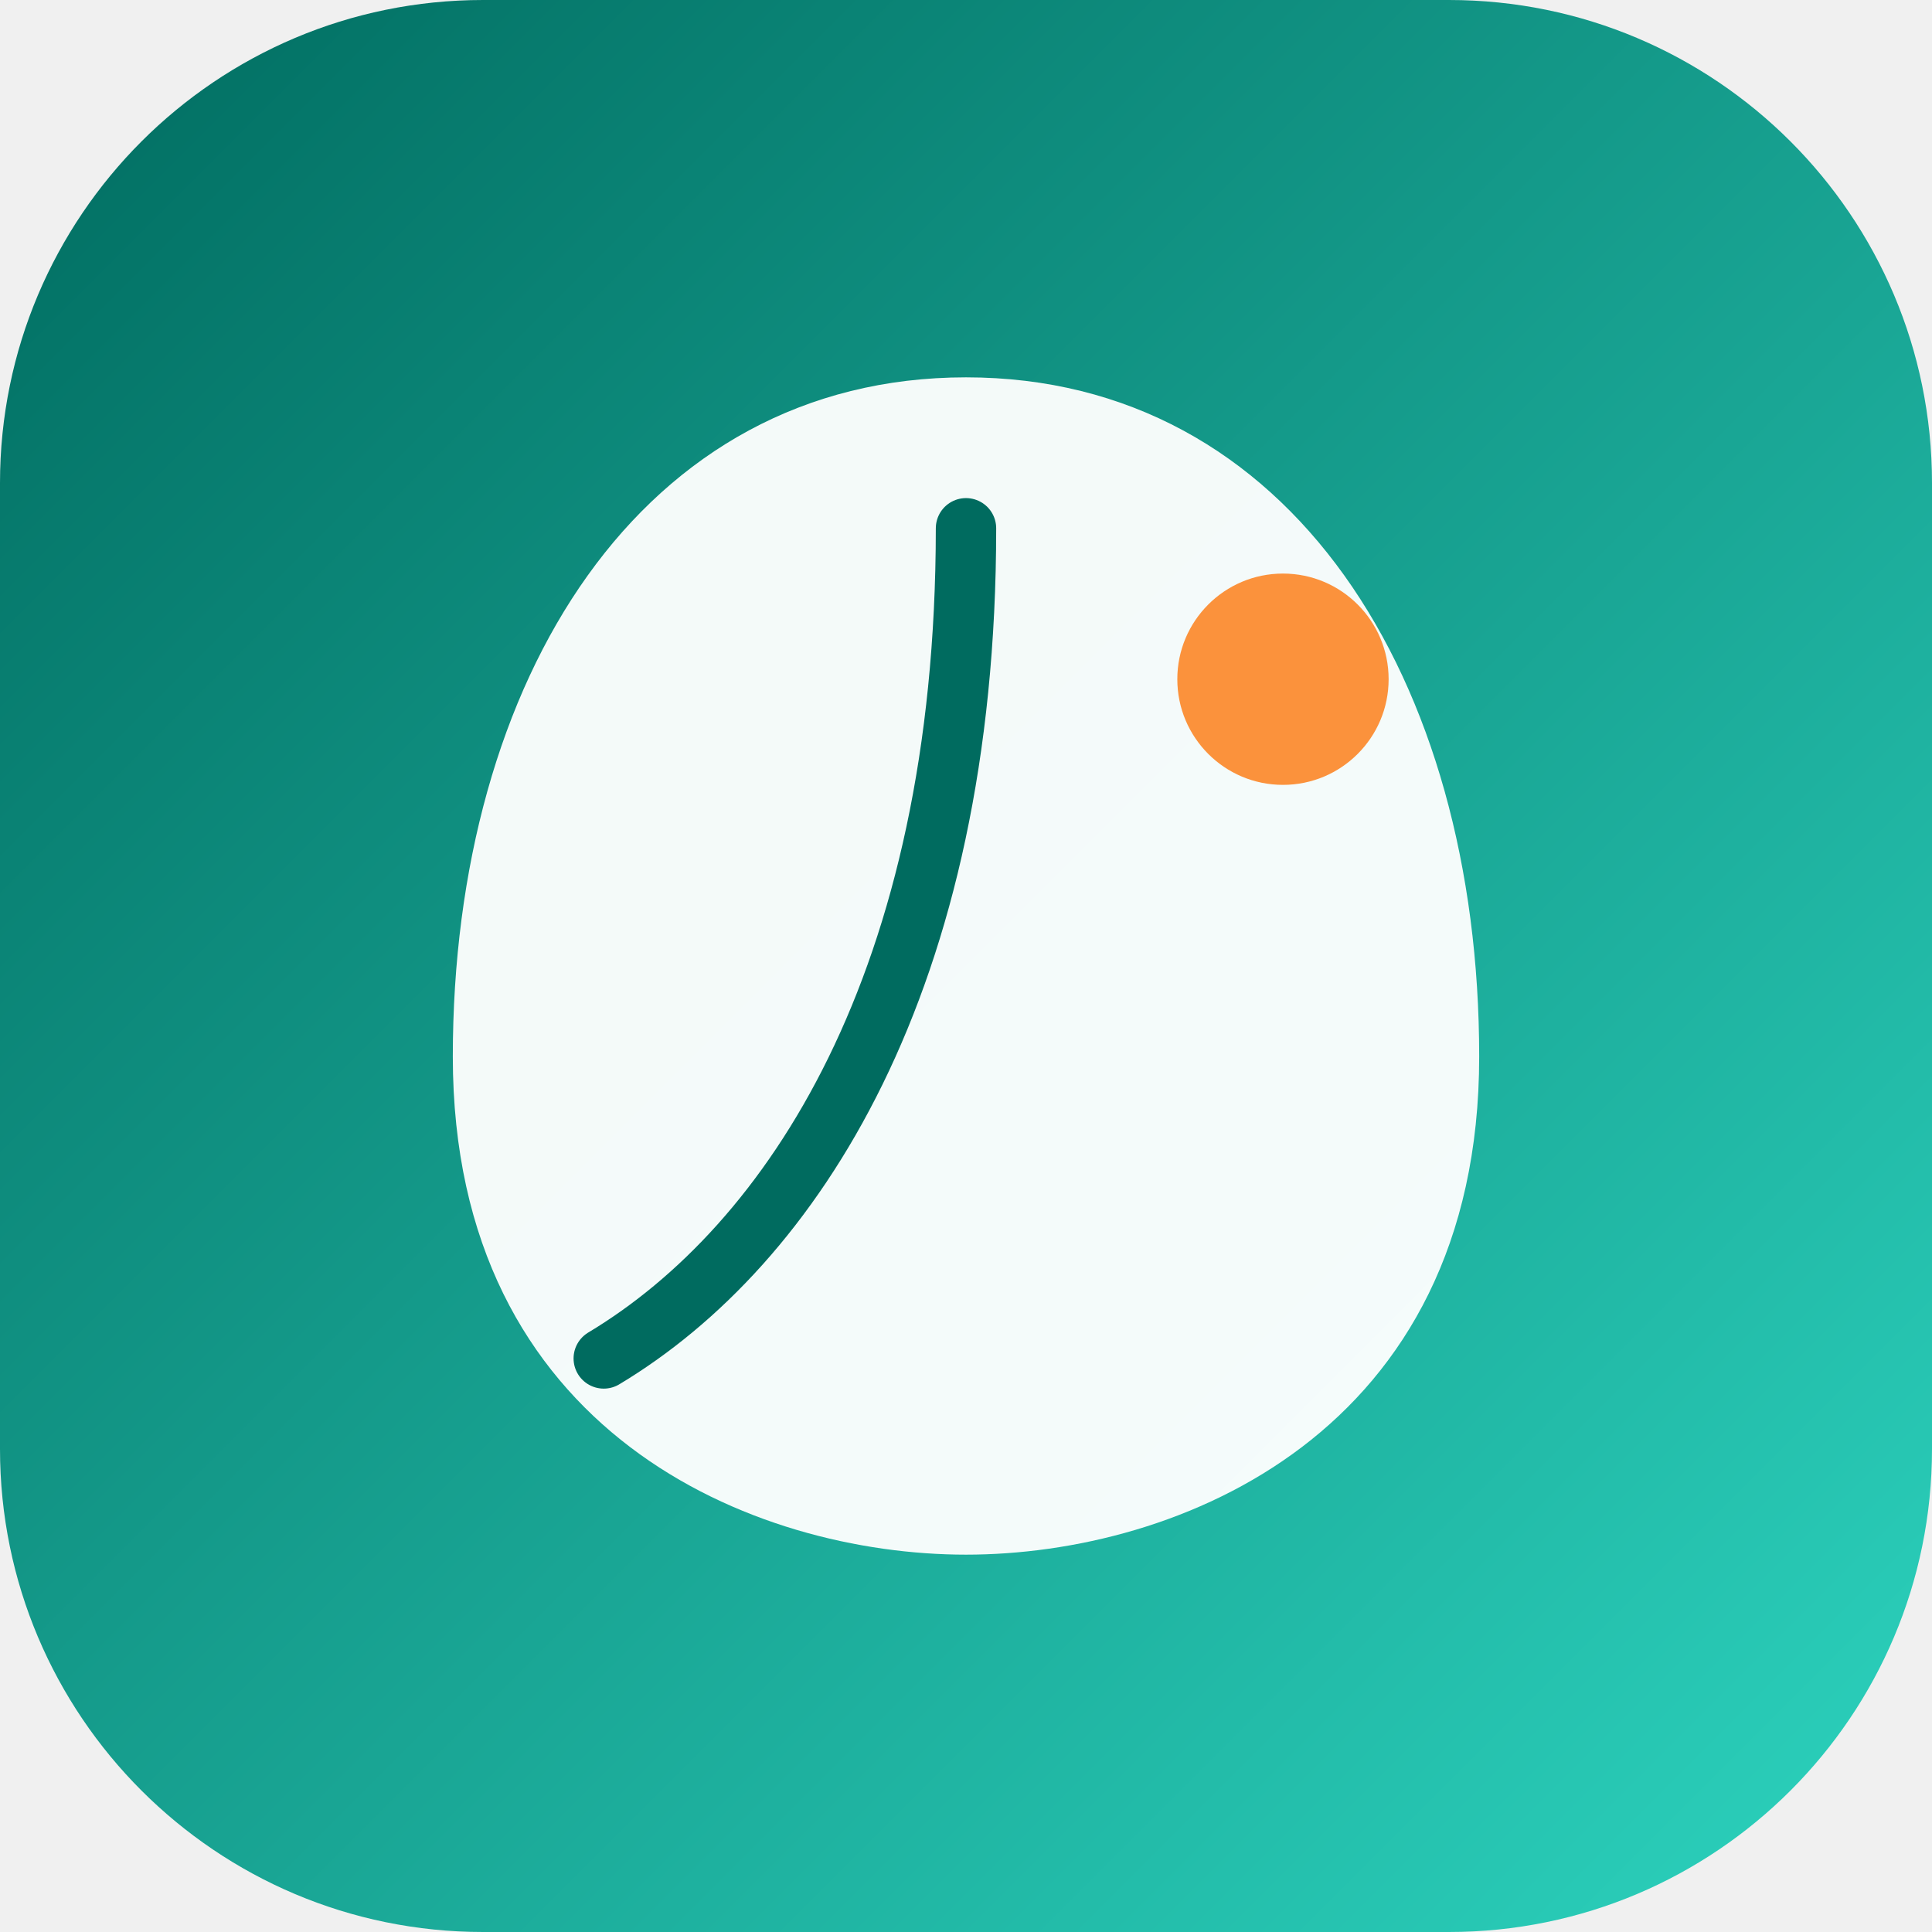
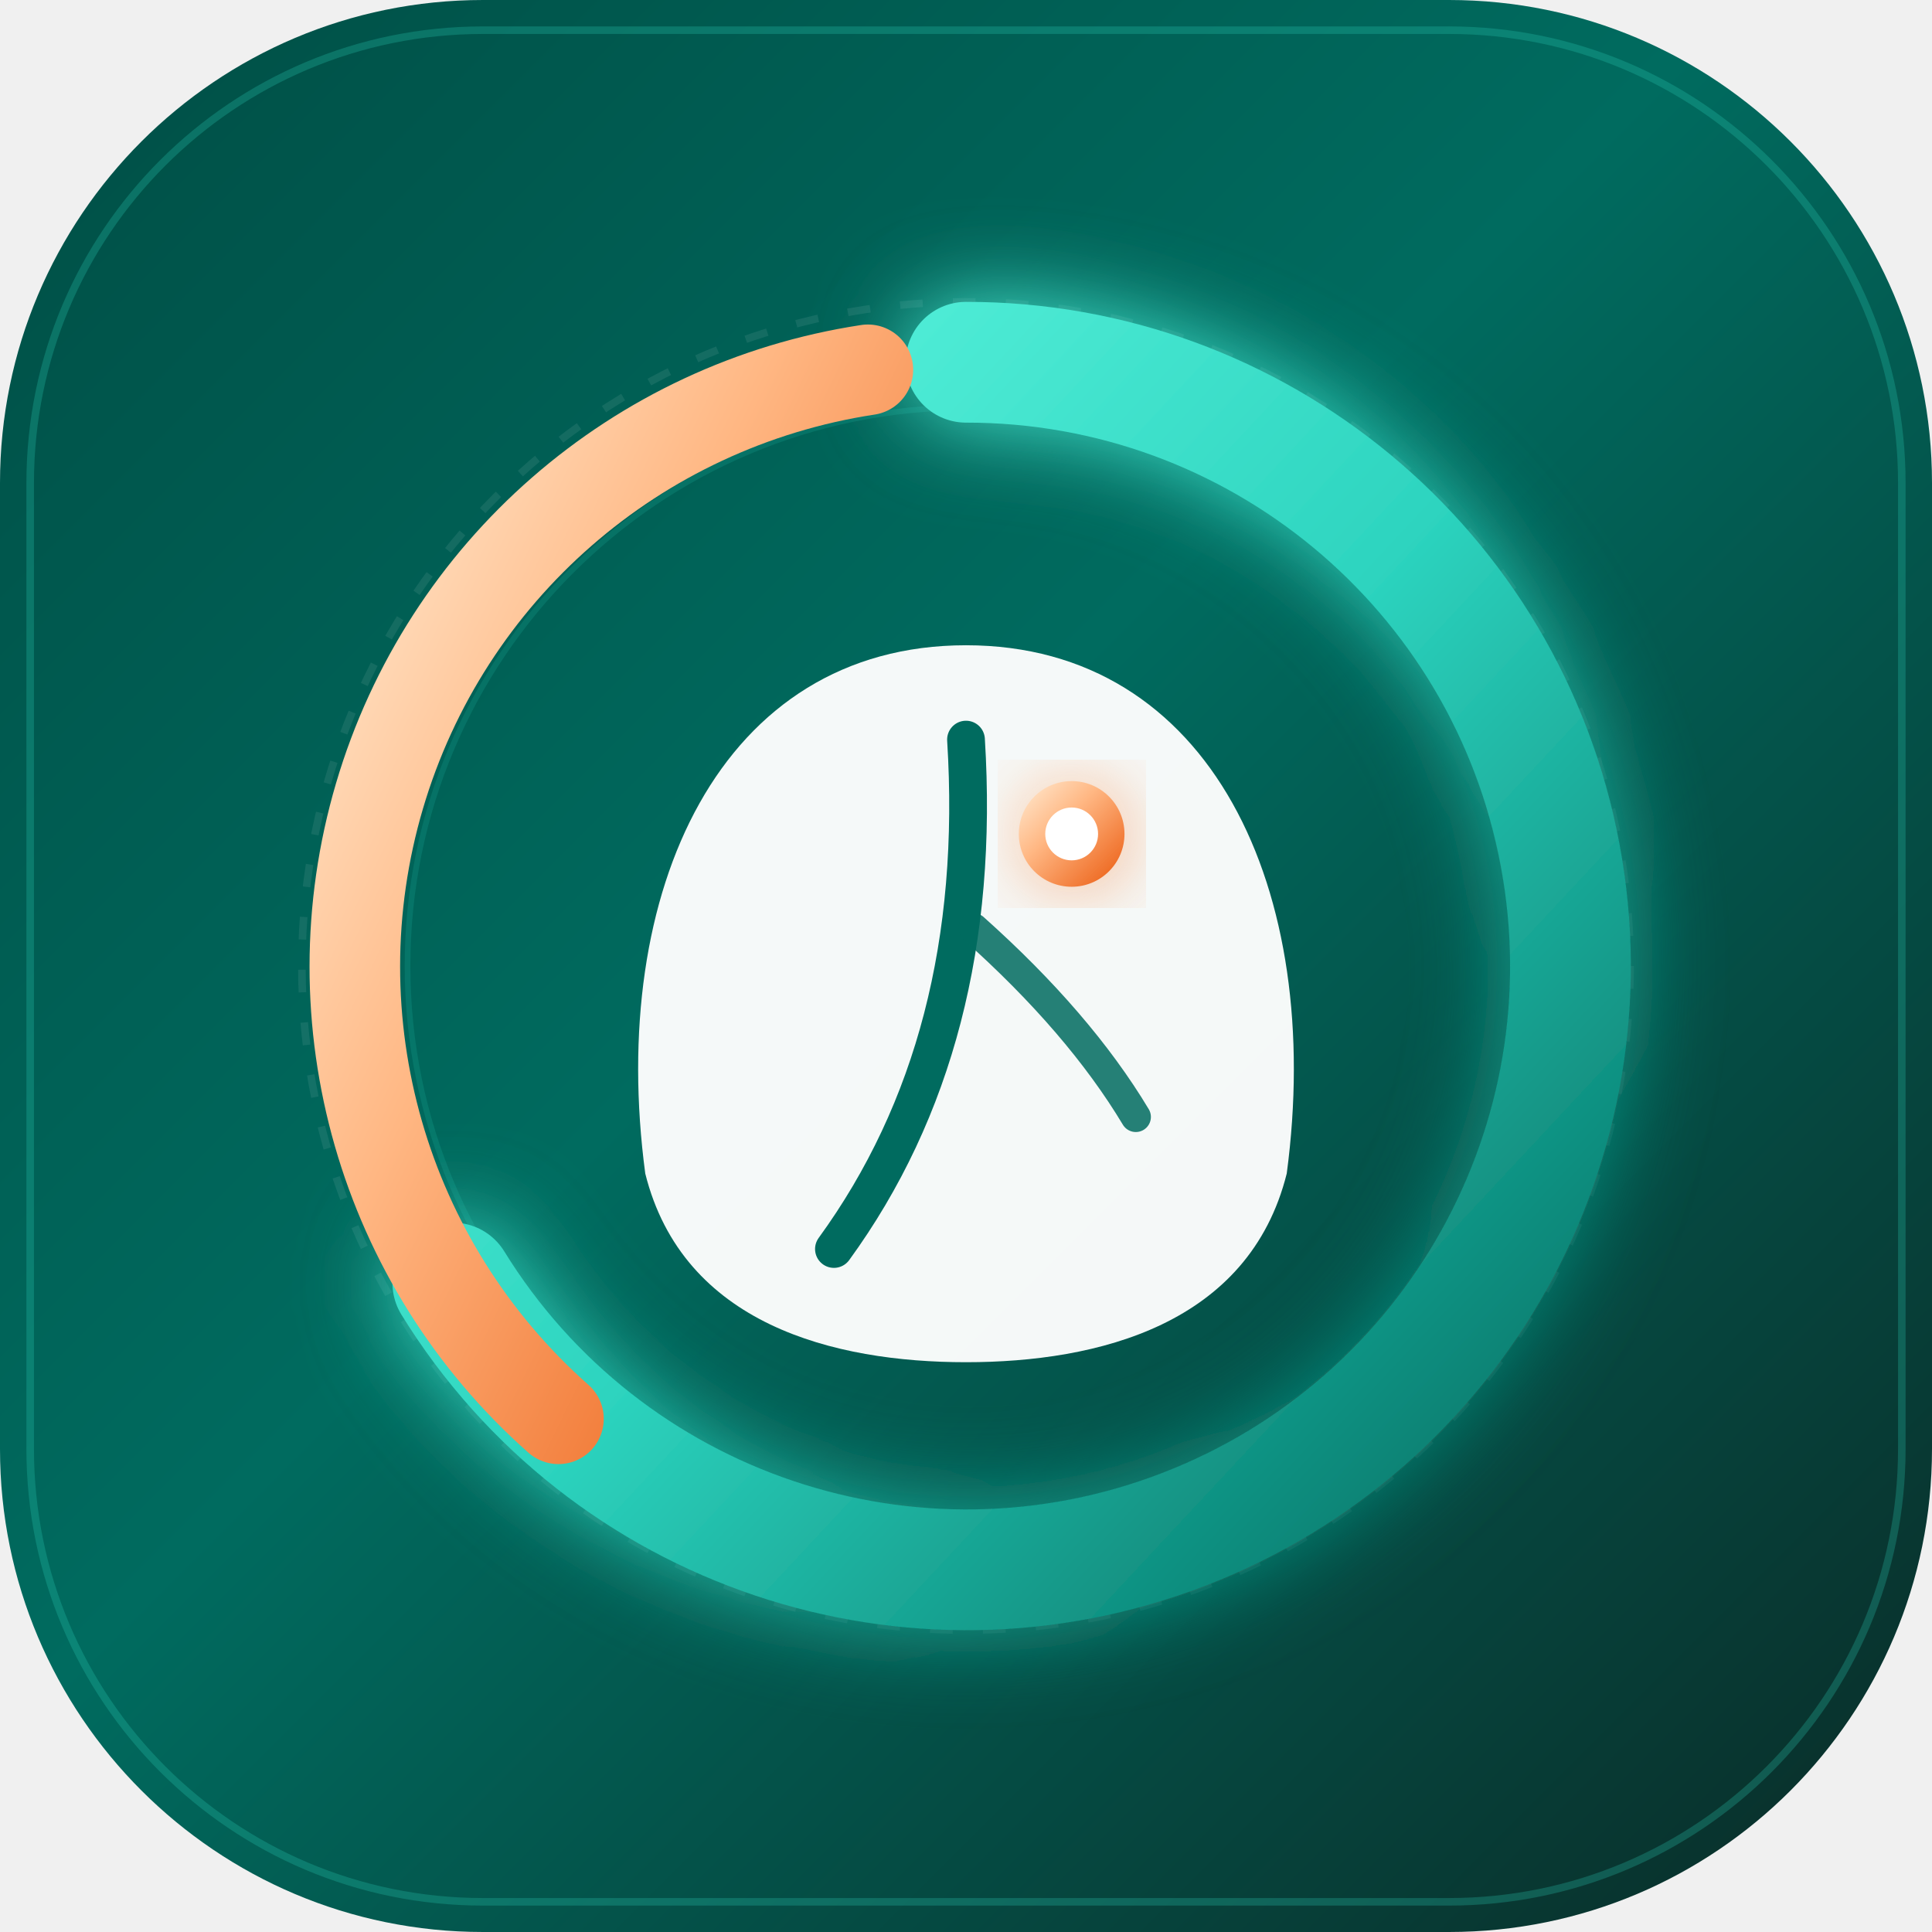
<svg xmlns="http://www.w3.org/2000/svg" viewBox="0 0 512 512" width="512" height="512">
  <defs>
-     <linearGradient id="bg" x1="0%" y1="0%" x2="100%" y2="100%">
-       <stop offset="0%" stop-color="#006b5f" />
-       <stop offset="100%" stop-color="#2dd4bf" />
+     <linearGradient id="bgGrad" x1="0%" y1="0%" x2="100%" y2="100%">
+       <stop offset="0%" stop-color="#004d44" />
+       <stop offset="45%" stop-color="#006b5f" />
+       <stop offset="100%" stop-color="#0a2a26" />
    </linearGradient>
+     <linearGradient id="tealRing" x1="0%" y1="0%" x2="100%" y2="100%">
+       <stop offset="0%" stop-color="#62fae3" />
+       <stop offset="50%" stop-color="#2dd4bf" />
+       <stop offset="100%" stop-color="#006b5f" />
+     </linearGradient>
+     <linearGradient id="amberAccent" x1="0%" y1="0%" x2="100%" y2="100%">
+       <stop offset="0%" stop-color="#ffedd5" />
+       <stop offset="40%" stop-color="#ffb783" />
+       <stop offset="100%" stop-color="#ea580c" />
+     </linearGradient>
+     <filter id="glow" x="-20%" y="-20%" width="140%" height="140%">
+       <feGaussianBlur stdDeviation="12" result="blur" />
+       <feComposite in="SourceGraphic" in2="blur" operator="over" />
+     </filter>
  </defs>
-   <rect width="512" height="512" rx="128" fill="url(#bg)" />
-   <path d="M256 100 C170 100 120 180 120 280 C120 380 200 412 256 412 C312 412 392 380 392 280 C392 180 342 100 256 100 Z" fill="#ffffff" opacity="0.95" />
-   <path d="M256 140 C256 260 210 330 160 360" stroke="#006b5f" stroke-width="16" stroke-linecap="round" fill="none" />
-   <circle cx="340" cy="180" r="28" fill="#fb923c" />
+   <rect width="512" height="512" rx="128" fill="url(#bgGrad)" />
+   <rect x="8" y="8" width="496" height="496" rx="120" fill="none" stroke="#2dd4bf" stroke-width="2" stroke-opacity="0.25" />
+   <circle cx="256" cy="256" r="176" fill="none" stroke="#ffffff" stroke-width="2" stroke-opacity="0.08" stroke-dasharray="6 8" />
+   <circle cx="256" cy="256" r="148" fill="none" stroke="#2dd4bf" stroke-width="1.5" stroke-opacity="0.15" />
+   <path d="M 256 96 A 160 160 0 1 1 120 340" fill="none" stroke="url(#tealRing)" stroke-width="32" stroke-linecap="round" filter="url(#glow)" />
+   <path d="M 148 376 A 160 160 0 0 1 230 98" fill="none" stroke="url(#amberAccent)" stroke-width="24" stroke-linecap="round" />
+   <g transform="translate(256, 256)">
+     <path d="M 0 -85 C 65 -85 95 -20 85 55 C 75 95 35 105 0 105 C -35 105 -75 95 -85 55 C -95 -20 -65 -85 0 -85 Z" fill="#ffffff" opacity="0.96" />
+     <path d="M 0 -60 Q 5 20 -35 75" fill="none" stroke="#006b5f" stroke-width="10" stroke-linecap="round" />
+     <path d="M 2 -10 Q 30 15 45 40" fill="none" stroke="#006b5f" stroke-width="8" stroke-linecap="round" opacity="0.85" />
+     <circle cx="28" cy="-35" r="14" fill="url(#amberAccent)" filter="url(#glow)" />
+     <circle cx="28" cy="-35" r="7" fill="#ffffff" />
+   </g>
</svg>
